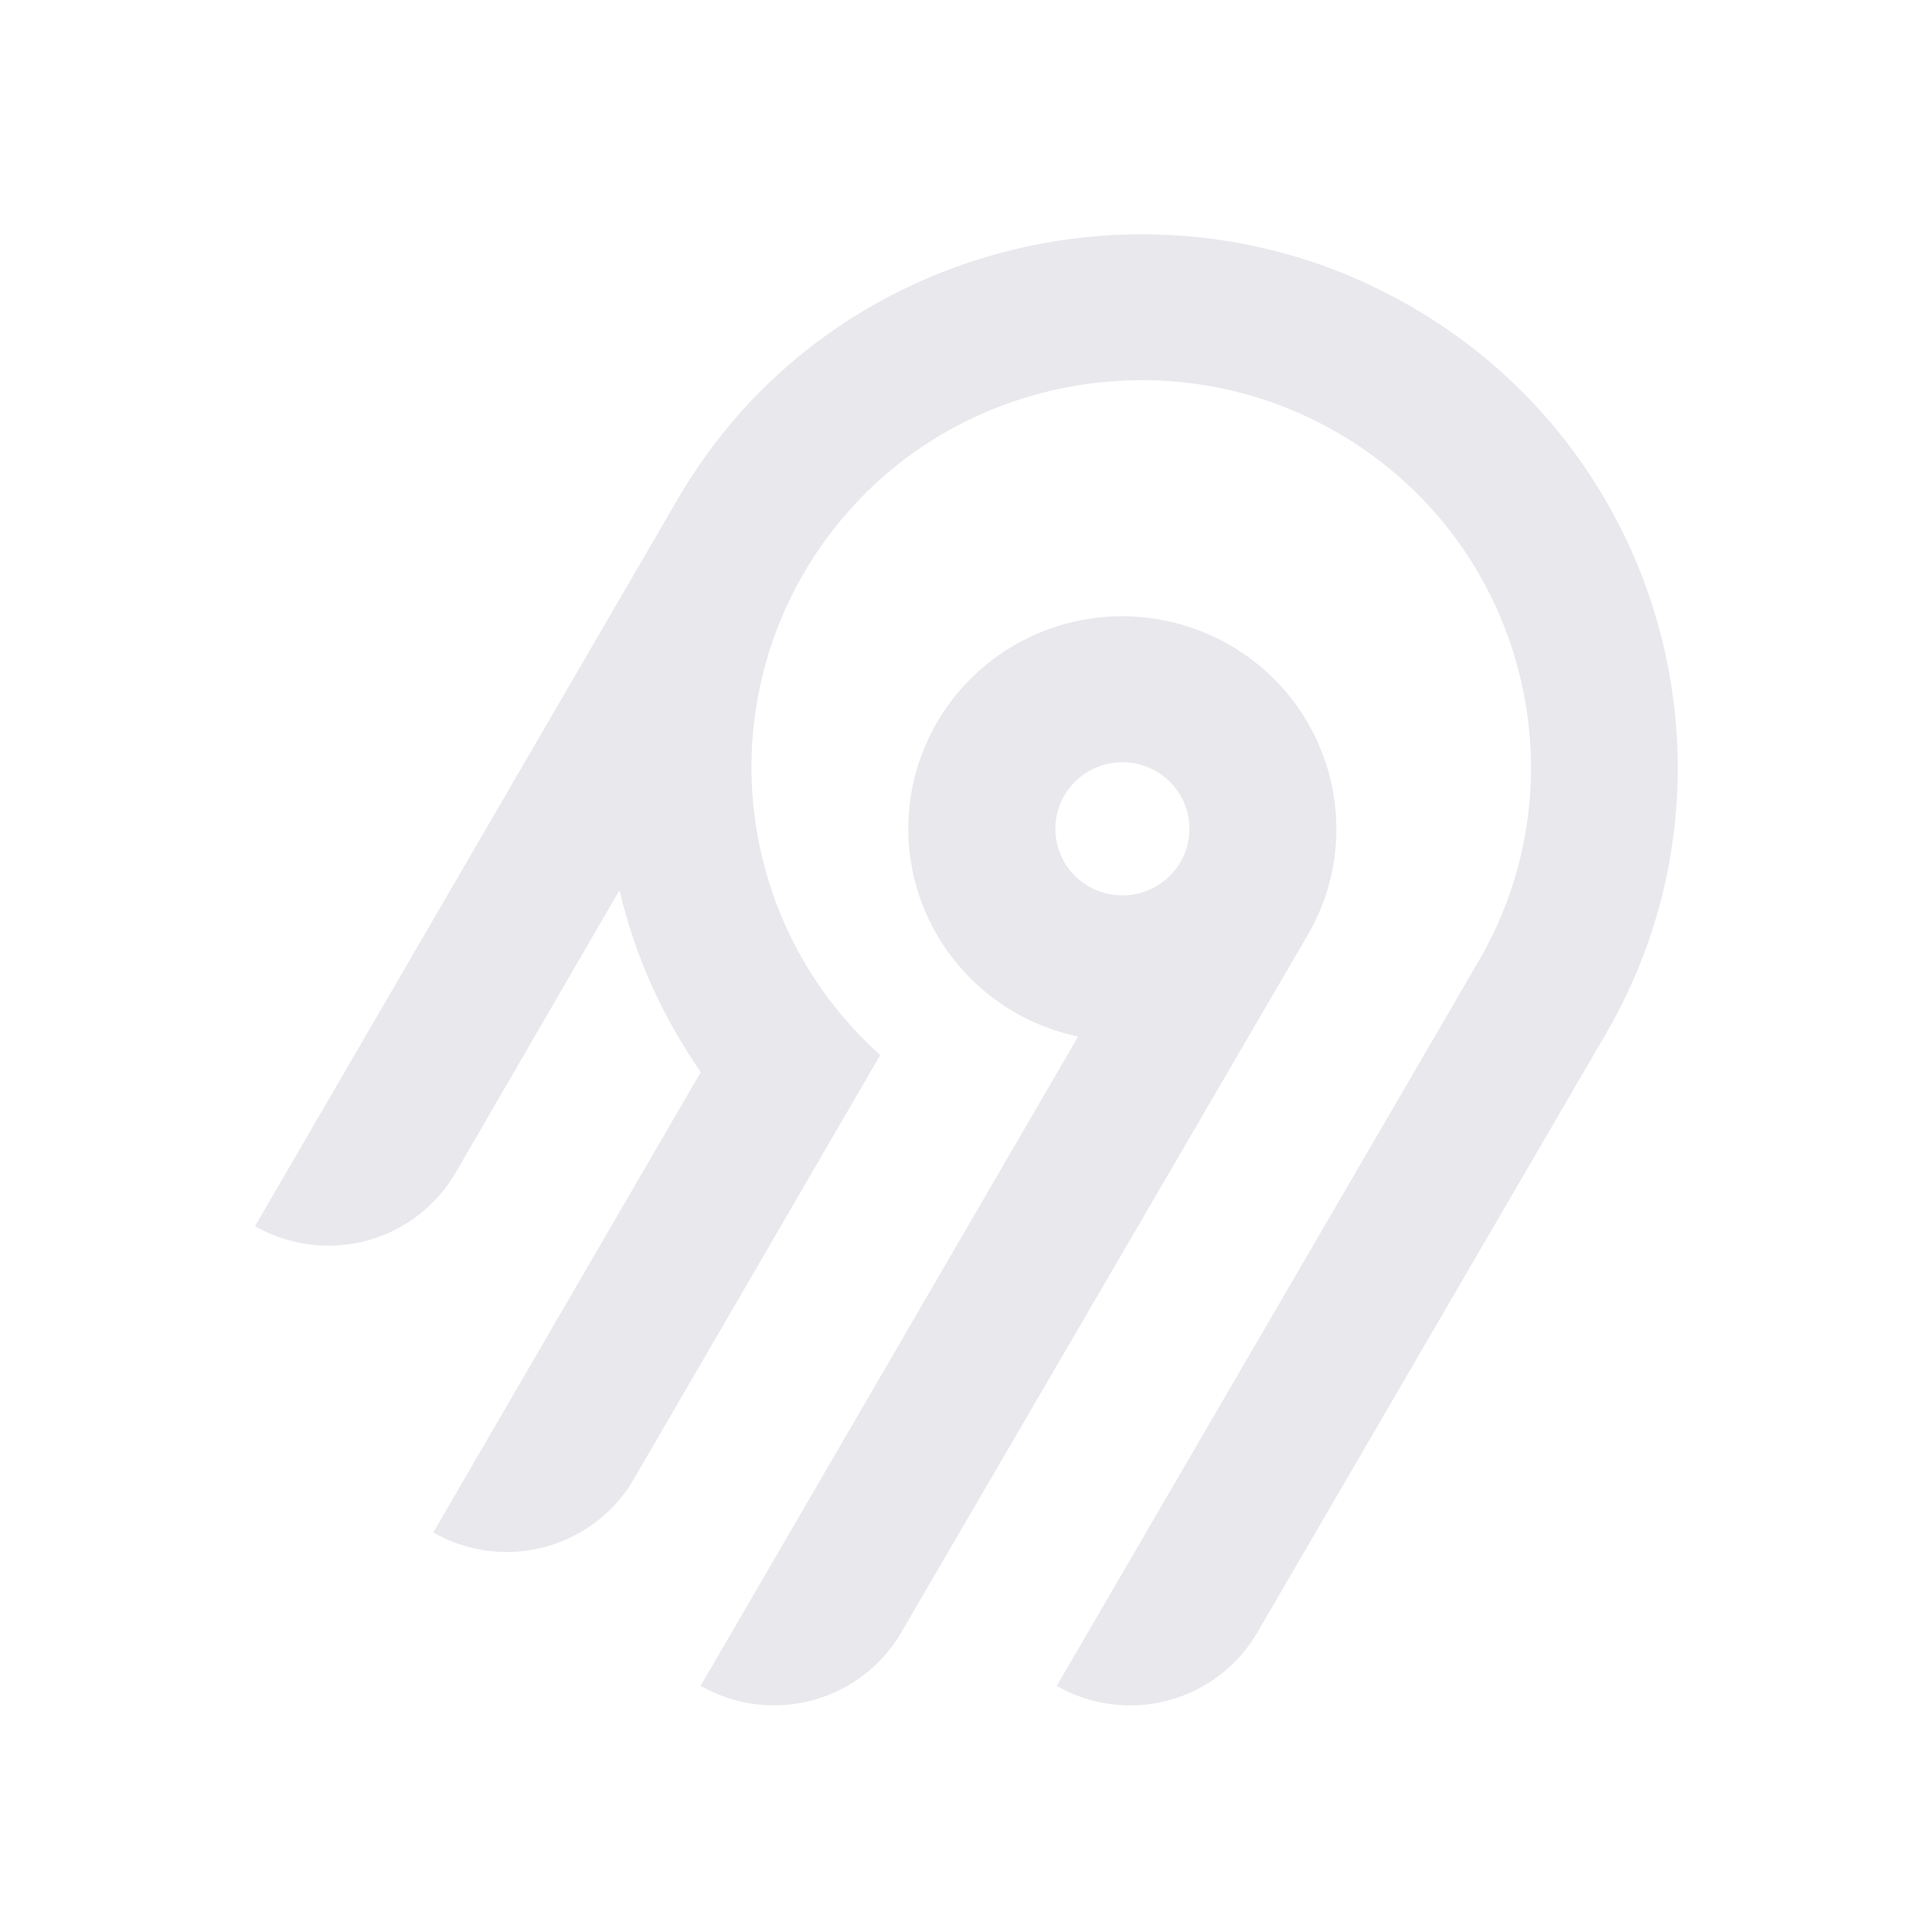
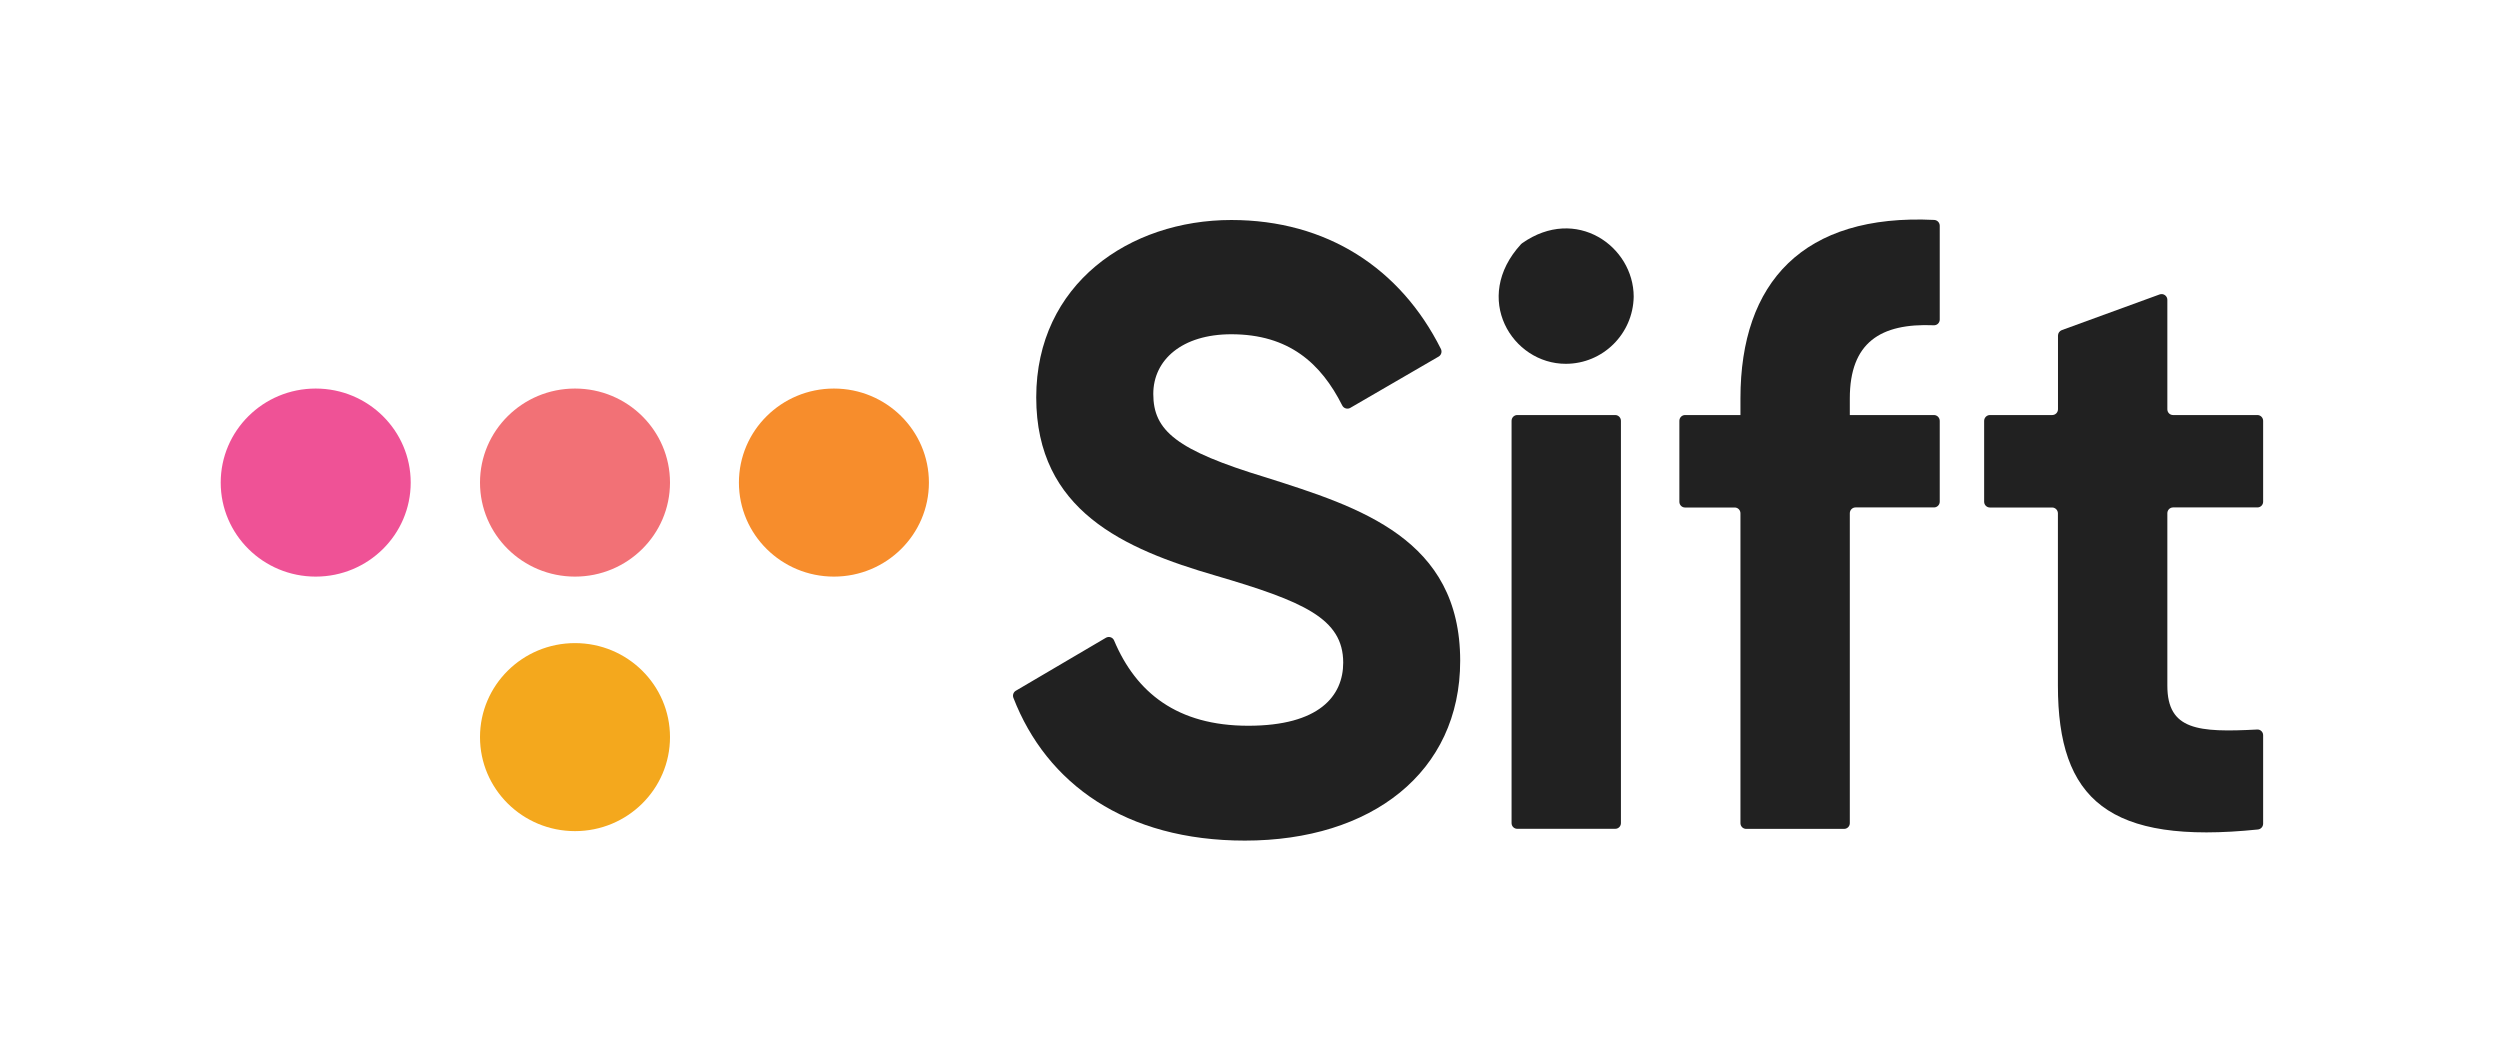
- <svg xmlns="http://www.w3.org/2000/svg" width="250" height="250" fill="none">
-   <path fill="#e8e8ed" fill-rule="evenodd" d="M95.775 53.416c20.364-22.88 54.087-29.592 81.811-16.385 36.836 17.549 50.274 62.252 30.219 96.734l-45.115 77.487a18.994 18.994 0 0 1-11.536 8.784 19.12 19.12 0 0 1-14.412-1.878l54.62-93.829c14.55-25.027 4.818-57.467-21.888-70.24-20.038-9.583-44.533-4.795-59.336 11.685a50.008 50.008 0 0 0-12.902 32.877 49.989 49.989 0 0 0 16.664 37.87l-31.887 54.875a18.917 18.917 0 0 1-4.885 5.534 19.041 19.041 0 0 1-6.647 3.255 19.13 19.13 0 0 1-7.395.482 19.087 19.087 0 0 1-7.018-2.365l34.617-59.575a68.424 68.424 0 0 1-10.524-23.544l-21.213 36.579a18.994 18.994 0 0 1-11.535 8.784A19.123 19.123 0 0 1 33 158.668l54.856-94.356a70.296 70.296 0 0 1 7.919-10.896Zm63.314 30.034c13.211 7.577 17.774 24.427 10.13 37.54l-52.603 90.251a18.997 18.997 0 0 1-11.536 8.784 19.122 19.122 0 0 1-14.412-1.878l48.843-84.024a27.778 27.778 0 0 1-10.825-4.847 27.545 27.545 0 0 1-7.783-8.907 27.344 27.344 0 0 1-3.307-11.326 27.293 27.293 0 0 1 1.776-11.66 27.454 27.454 0 0 1 6.533-9.846 27.703 27.703 0 0 1 10.087-6.222 27.858 27.858 0 0 1 23.097 2.135Zm-19.134 16.961a8.645 8.645 0 0 0-2.232 2.529h-.003a8.565 8.565 0 0 0 .632 9.556 8.68 8.68 0 0 0 4.097 2.915 8.738 8.738 0 0 0 5.036.163 8.692 8.692 0 0 0 4.279-2.642 8.59 8.59 0 0 0 2.079-4.558 8.563 8.563 0 0 0-.821-4.938 8.645 8.645 0 0 0-3.444-3.652 8.72 8.72 0 0 0-6.586-.86 8.7 8.7 0 0 0-3.037 1.487Z" clip-rule="evenodd" />
+ <svg xmlns="http://www.w3.org/2000/svg" width="598.21" height="250" viewBox="0 0 67 28" fill="none">
+   <g id="Sift Logo/Black Text &amp; Colored Dots">
+     <g id="Sift_Logo_RBG_ColorBlack">
+       <path id="Oval" d="M8.461 15.453C9.867 15.453 11.007 14.325 11.007 12.933C11.007 11.541 9.867 10.413 8.461 10.413C7.054 10.413 5.915 11.541 5.915 12.933C5.915 14.325 7.054 15.453 8.461 15.453Z" fill="#EF5296" />
+       <path id="Oval_2" d="M15.41 15.453C16.816 15.453 17.956 14.325 17.956 12.933C17.956 11.541 16.816 10.413 15.41 10.413C14.004 10.413 12.864 11.541 12.864 12.933C12.864 14.325 14.004 15.453 15.41 15.453Z" fill="#F27176" />
+       <path id="Oval_3" d="M22.349 15.453C23.755 15.453 24.895 14.325 24.895 12.933C24.895 11.541 23.755 10.413 22.349 10.413C20.943 10.413 19.803 11.541 19.803 12.933C19.803 14.325 20.943 15.453 22.349 15.453Z" fill="#F78D2C" />
+       <path id="Oval_4" d="M15.41 22.274C16.816 22.274 17.956 21.146 17.956 19.755C17.956 18.363 16.816 17.235 15.41 17.235C14.004 17.235 12.864 18.363 12.864 19.755C12.864 21.146 14.004 22.274 15.41 22.274Z" fill="#F4A81D" />
+       <path id="Shape" d="M27.217 18.516L29.635 17.094C29.674 17.07 29.722 17.064 29.766 17.079C29.809 17.093 29.844 17.127 29.86 17.17C30.447 18.561 31.55 19.45 33.453 19.45C35.357 19.45 35.998 18.651 35.998 17.759C35.998 16.571 34.926 16.115 32.567 15.423C30.136 14.715 27.771 13.687 27.771 10.649C27.771 7.61 30.273 5.896 32.999 5.896C35.56 5.896 37.534 7.191 38.617 9.353C38.652 9.426 38.626 9.515 38.556 9.556L36.184 10.933C36.148 10.953 36.104 10.957 36.064 10.944C36.024 10.932 35.991 10.904 35.972 10.866C35.403 9.736 34.542 8.958 32.999 8.958C31.68 8.958 30.908 9.644 30.908 10.557C30.908 11.54 31.521 12.065 33.93 12.796C36.452 13.596 39.133 14.442 39.133 17.709C39.133 20.701 36.749 22.528 33.362 22.528C30.168 22.528 28.05 21.006 27.158 18.699C27.133 18.631 27.158 18.556 27.217 18.516V18.516Z" fill="#212121" />
+       <path id="Shape_2" fill-rule="evenodd" clip-rule="evenodd" d="M40.796 6.516C40.784 6.524 40.773 6.533 40.764 6.543C39.436 7.989 40.526 9.754 41.965 9.75C42.957 9.749 43.765 8.95 43.783 7.953C43.783 6.597 42.235 5.506 40.796 6.516ZM43.289 11.123H40.662H40.655C40.573 11.128 40.51 11.196 40.51 11.278V22.059C40.51 22.1 40.526 22.139 40.554 22.167C40.583 22.196 40.621 22.212 40.662 22.212H43.289C43.373 22.212 43.441 22.144 43.441 22.059V11.278C43.441 11.193 43.373 11.124 43.289 11.123Z" fill="#212121" />
+       <path id="Shape_3" d="M49.575 10.677V11.123H51.831C51.916 11.124 51.984 11.193 51.985 11.278V13.447C51.984 13.531 51.915 13.599 51.831 13.599H49.727C49.643 13.6 49.575 13.669 49.575 13.754V22.061C49.575 22.145 49.507 22.214 49.423 22.214H46.796C46.712 22.214 46.644 22.145 46.644 22.061V13.756C46.644 13.715 46.628 13.675 46.599 13.646C46.57 13.617 46.531 13.601 46.49 13.601H45.16C45.12 13.602 45.081 13.586 45.052 13.557C45.023 13.528 45.007 13.489 45.007 13.448V11.278C45.007 11.192 45.076 11.123 45.16 11.123H46.644V10.677C46.644 7.567 48.324 5.723 51.838 5.894C51.92 5.899 51.984 5.966 51.985 6.049V8.564C51.985 8.607 51.967 8.647 51.937 8.676C51.906 8.705 51.864 8.72 51.822 8.717C50.399 8.658 49.575 9.179 49.575 10.677Z" fill="#212121" />
+       <path id="Shape_4" d="M58.237 13.599C58.153 13.6 58.085 13.669 58.085 13.754V18.376C58.085 19.57 58.915 19.633 60.491 19.551C60.533 19.548 60.574 19.563 60.604 19.592C60.635 19.621 60.652 19.661 60.652 19.703V22.076C60.651 22.155 60.592 22.221 60.514 22.23C56.509 22.643 55.152 21.425 55.152 18.376V13.756C55.151 13.671 55.083 13.602 54.998 13.601H53.329C53.245 13.601 53.176 13.533 53.175 13.448V11.278C53.176 11.193 53.245 11.124 53.329 11.123H55C55.084 11.123 55.153 11.055 55.154 10.97V8.994C55.154 8.929 55.194 8.871 55.254 8.848L57.88 7.89C57.926 7.874 57.978 7.88 58.019 7.909C58.06 7.938 58.085 7.984 58.085 8.034V10.97C58.085 11.055 58.153 11.123 58.237 11.123H60.5C60.584 11.124 60.652 11.193 60.652 11.278V13.447C60.652 13.531 60.584 13.599 60.5 13.599H58.237Z" fill="#212121" />
+     </g>
+   </g>
</svg>
